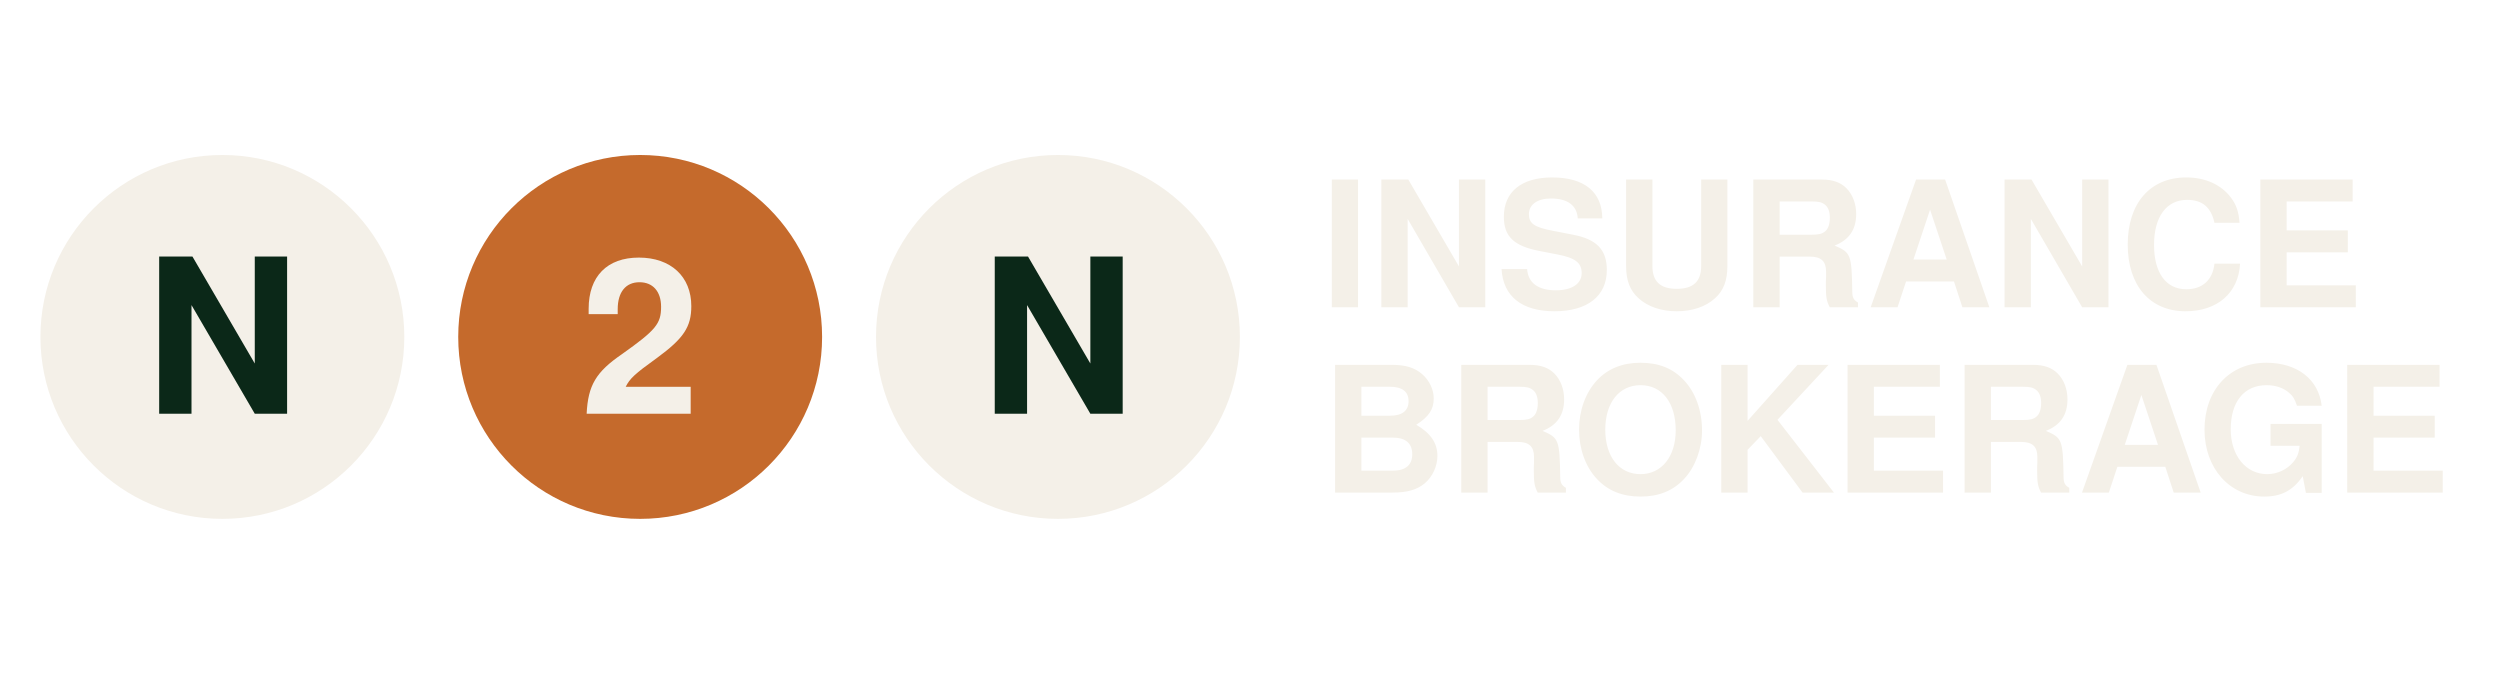
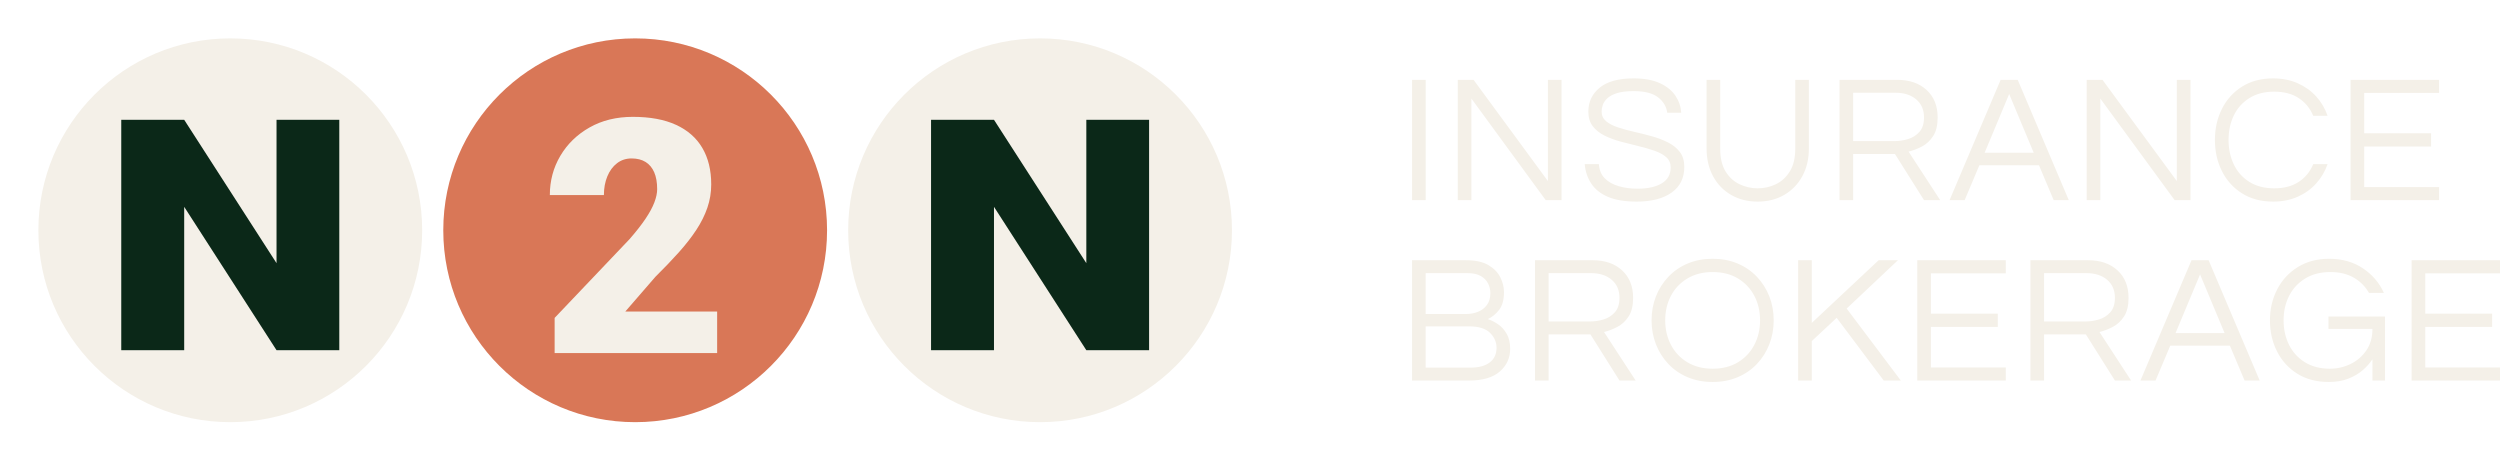
- <svg xmlns="http://www.w3.org/2000/svg" viewBox="0 0 371 100" role="img" aria-label="N2N Insurance Brokerage">
-   <circle cx="33" cy="50" r="27" fill="#F4F0E8" />
-   <circle cx="95" cy="50" r="27" fill="#C56A2C" />
-   <circle cx="157" cy="50" r="27" fill="#F4F0E8" />
-   <text x="33" y="61.4" text-anchor="middle" font-family="'Helvetica Neue', Helvetica, Arial, sans-serif" font-size="32" font-weight="700" letter-spacing="-1.5" fill="#0B2818">N</text>
-   <text x="95" y="61.4" text-anchor="middle" font-family="'Helvetica Neue', Helvetica, Arial, sans-serif" font-size="32" font-weight="700" fill="#F4F0E8">2</text>
-   <text x="157" y="61.4" text-anchor="middle" font-family="'Helvetica Neue', Helvetica, Arial, sans-serif" font-size="32" font-weight="700" letter-spacing="-1.5" fill="#0B2818">N</text>
-   <text x="196" y="45.6" font-family="'Helvetica Neue', Helvetica, Arial, sans-serif" font-size="26" font-weight="700" letter-spacing="0" fill="#F4F0E8">INSURANCE</text>
-   <text x="196" y="73.1" font-family="'Helvetica Neue', Helvetica, Arial, sans-serif" font-size="26" font-weight="700" letter-spacing="0" fill="#F4F0E8">BROKERAGE</text>
+ <svg xmlns="http://www.w3.org/2000/svg" viewBox="-20 -20 1302.8 240" width="1302.8" height="240" role="img" aria-label="N2N Insurance Brokerage">
+   <circle cx="100" cy="100" r="100" fill="#F4F0E8" />
+   <circle cx="311" cy="100" r="100" fill="#D97757" />
+   <circle cx="522" cy="100" r="100" fill="#F4F0E8" />
+   <g transform="translate(100,162.5) scale(1.133,1)">
+     <path fill="#0B2818" d="M50.142 -120.077V0.0H21.277L-21.195 -74.718V0.0H-50.142V-120.077H-21.195L21.277 -45.359V-120.077Z" />
+   </g>
+   <path fill="#F4F0E8" d="M353.717 142.329V164.0H269.033V145.663L308.041 104.655Q313.209 98.737 316.376 94.028Q319.543 89.319 321.002 85.485Q322.461 81.651 322.461 78.567Q322.461 73.316 320.919 69.773Q319.377 66.231 316.418 64.397Q313.459 62.564 309.125 62.564Q304.79 62.564 301.54 65.064Q298.289 67.565 296.497 71.899Q294.705 76.233 294.705 81.651H266.533Q266.533 70.482 271.992 61.23Q277.452 51.978 287.204 46.435Q296.956 40.893 309.791 40.893Q323.211 40.893 332.296 45.06Q341.381 49.228 346.007 57.104Q350.633 64.981 350.633 76.066Q350.633 82.401 348.632 88.235Q346.632 94.07 342.881 99.779Q339.13 105.489 333.754 111.49Q328.378 117.491 321.544 124.242L305.874 142.329Z" />
+   <g transform="translate(522,162.5) scale(1.133,1)">
+     <path fill="#0B2818" d="M50.142 -120.077V0.0H21.277L-21.195 -74.718V0.0H-50.142V-120.077H-21.195L21.277 -45.359V-120.077Z" />
+   </g>
+   <g transform="translate(671.2,-207.7)">
+     <path fill="#F4F0E8" d="M44.649 292.0V229.309H51.752V292.0ZM68.473 292.0V229.309H76.712L115.444 282.057V229.309H122.547V292.0H114.308L75.576 239.063V292.0ZM161.712 292.758Q152.431 292.758 146.655 290.248Q140.878 287.738 137.99 283.288Q135.101 278.837 134.628 273.249H142.014Q142.299 277.795 145.045 280.589Q147.791 283.382 152.289 284.708Q156.788 286.034 162.186 286.034Q170.14 286.034 174.781 283.24Q179.421 280.447 179.421 274.954Q179.421 271.639 177.101 269.603Q174.781 267.567 170.945 266.242Q167.11 264.916 162.564 263.827Q158.019 262.738 153.426 261.507Q148.833 260.276 144.997 258.382Q141.162 256.488 138.842 253.504Q136.522 250.521 136.522 245.881Q136.522 238.21 142.441 233.381Q148.359 228.551 160.102 228.551Q168.436 228.551 173.834 231.061Q179.232 233.57 181.93 237.642Q184.629 241.714 184.914 246.449H177.622Q177.053 241.714 172.887 238.447Q168.72 235.18 160.102 235.18Q154.799 235.18 151.484 236.222Q148.17 237.263 146.418 238.921Q144.666 240.578 144.05 242.377Q143.435 244.177 143.435 245.786Q143.435 248.911 145.755 250.853Q148.075 252.794 151.911 254.073Q155.746 255.351 160.386 256.393Q165.027 257.435 169.619 258.713Q174.212 259.991 178.048 261.933Q181.883 263.874 184.203 266.904Q186.523 269.935 186.523 274.67Q186.523 283.382 179.894 288.07Q173.265 292.758 161.712 292.758ZM224.742 292.758Q216.976 292.758 210.963 289.301Q204.949 285.844 201.54 279.594Q198.131 273.344 198.131 265.01V229.309H205.234V265.2Q205.234 272.492 208.027 277.037Q210.821 281.583 215.319 283.714Q219.817 285.844 224.742 285.844Q229.761 285.844 234.212 283.714Q238.663 281.583 241.504 277.037Q244.345 272.492 244.345 265.2V229.309H251.447V265.01Q251.447 273.249 248.038 279.5Q244.629 285.75 238.615 289.254Q232.602 292.758 224.742 292.758ZM267.411 292.0V229.309H297.431Q307.09 229.309 312.82 234.612Q318.549 239.915 318.549 248.911Q318.549 254.972 316.229 258.571Q313.909 262.169 310.405 264.016Q306.901 265.863 303.397 266.715L319.875 292.0H311.446L296.294 267.946H274.513V292.0ZM274.513 261.222H296.2Q299.609 261.222 303.113 260.181Q306.617 259.139 309.032 256.44Q311.446 253.741 311.446 248.911Q311.446 242.945 307.374 239.489Q303.302 236.032 296.579 236.032H274.513ZM324.759 292.0 351.369 229.309H360.271L386.882 292.0H379.022L371.351 273.818H340.289L332.619 292.0ZM343.036 267.283H368.605L355.82 236.695ZM396.217 292.0V229.309H404.456L443.188 282.057V229.309H450.29V292.0H442.051L403.319 239.063V292.0ZM493.338 292.758Q483.963 292.758 477.145 288.449Q470.326 284.14 466.68 276.848Q463.034 269.556 463.034 260.654Q463.034 251.752 466.68 244.461Q470.326 237.169 477.145 232.86Q483.963 228.551 493.338 228.551Q500.441 228.551 506.123 231.061Q511.805 233.57 515.782 237.926Q519.76 242.282 521.748 248.059H514.267Q511.9 242.282 506.786 238.873Q501.672 235.464 493.907 235.464Q486.331 235.464 480.98 238.826Q475.629 242.188 472.883 247.87Q470.137 253.552 470.137 260.654Q470.137 267.662 472.883 273.391Q475.629 279.121 480.98 282.483Q486.331 285.844 493.907 285.844Q501.672 285.844 506.786 282.435Q511.9 279.026 514.267 273.249H521.748Q519.76 278.931 515.782 283.335Q511.805 287.738 506.123 290.248Q500.441 292.758 493.338 292.758ZM533.735 292.0V229.309H579.854V236.127H540.837V257.15H575.687V264.063H540.837V285.182H579.854V292.0Z" />
+   </g>
+   <g transform="translate(687.1,-207.7)">
+     <path fill="#F4F0E8" d="M28.74 386.0V323.309H56.865Q64.252 323.309 68.561 325.865Q72.87 328.422 74.764 332.258Q76.658 336.093 76.658 339.881Q76.658 345.942 74.101 349.209Q71.544 352.476 68.229 353.991Q70.881 354.844 73.58 356.69Q76.279 358.537 78.078 361.662Q79.878 364.787 79.878 369.522Q79.878 376.53 74.527 381.265Q69.176 386.0 58.475 386.0ZM35.842 351.34H56.865Q60.18 351.34 63.068 350.203Q65.957 349.067 67.756 346.652Q69.555 344.237 69.555 340.449Q69.555 337.798 68.371 335.43Q67.188 333.063 64.583 331.548Q61.979 330.032 57.623 330.032H35.842ZM35.842 379.276H59.233Q65.673 379.276 69.224 376.577Q72.775 373.878 72.775 368.954Q72.775 364.503 69.366 361.141Q65.957 357.779 58.475 357.779H35.842ZM92.811 386.0V323.309H122.831Q132.49 323.309 138.22 328.612Q143.949 333.915 143.949 342.911Q143.949 348.972 141.629 352.571Q139.309 356.169 135.805 358.016Q132.301 359.863 128.797 360.715L145.275 386.0H136.846L121.694 361.946H99.913V386.0ZM99.913 355.222H121.6Q125.009 355.222 128.513 354.181Q132.017 353.139 134.432 350.44Q136.846 347.741 136.846 342.911Q136.846 336.945 132.774 333.489Q128.702 330.032 121.979 330.032H99.913ZM185.387 386.758Q178.285 386.758 172.413 384.295Q166.542 381.833 162.328 377.382Q158.113 372.931 155.841 367.107Q153.568 361.283 153.568 354.654Q153.568 347.931 155.841 342.154Q158.113 336.377 162.328 331.926Q166.542 327.475 172.413 325.013Q178.285 322.551 185.387 322.551Q192.49 322.551 198.361 325.013Q204.232 327.475 208.446 331.926Q212.661 336.377 214.933 342.154Q217.206 347.931 217.206 354.654Q217.206 361.283 214.933 367.107Q212.661 372.931 208.446 377.382Q204.232 381.833 198.361 384.295Q192.49 386.758 185.387 386.758ZM185.387 379.844Q193.058 379.844 198.598 376.483Q204.138 373.121 207.121 367.391Q210.104 361.662 210.104 354.654Q210.104 347.552 207.121 341.87Q204.138 336.188 198.598 332.826Q193.058 329.464 185.387 329.464Q177.811 329.464 172.224 332.826Q166.636 336.188 163.653 341.87Q160.67 347.552 160.67 354.654Q160.67 361.662 163.653 367.391Q166.636 373.121 172.224 376.483Q177.811 379.844 185.387 379.844ZM229.95 386.0V323.309H237.053V355.98L271.902 323.309H281.941L255.235 348.499L283.456 386.0H274.554L250.027 353.329L237.053 365.45V386.0ZM292.033 386.0V323.309H338.152V330.127H299.135V351.15H333.985V358.063H299.135V379.182H338.152V386.0ZM350.991 386.0V323.309H381.01Q390.67 323.309 396.399 328.612Q402.129 333.915 402.129 342.911Q402.129 348.972 399.808 352.571Q397.488 356.169 393.984 358.016Q390.48 359.863 386.977 360.715L403.454 386.0H395.026L379.874 361.946H358.093V386.0ZM358.093 355.222H379.779Q383.189 355.222 386.692 354.181Q390.196 353.139 392.611 350.44Q395.026 347.741 395.026 342.911Q395.026 336.945 390.954 333.489Q386.882 330.032 380.158 330.032H358.093ZM408.338 386.0 434.949 323.309H443.851L470.461 386.0H462.601L454.931 367.818H423.869L416.198 386.0ZM426.615 361.283H452.184L439.4 330.695ZM506.502 386.758Q496.937 386.758 490.071 382.449Q483.205 378.14 479.512 370.848Q475.819 363.556 475.819 354.654Q475.819 345.752 479.607 338.461Q483.395 331.169 490.355 326.86Q497.316 322.551 506.691 322.551Q516.824 322.551 524.258 327.523Q531.692 332.495 535.196 340.355H527.43Q524.589 335.336 519.523 332.4Q514.456 329.464 507.259 329.464Q499.683 329.464 494.191 332.826Q488.698 336.188 485.81 341.87Q482.921 347.552 482.921 354.654Q482.921 361.662 485.762 367.391Q488.603 373.121 494.049 376.483Q499.494 379.844 507.07 379.844Q512.752 379.844 517.818 377.382Q522.885 374.92 526.057 370.28Q529.23 365.639 529.23 359.105H506.312V352.666H535.764V386.0H529.23V374.92Q527.241 377.95 524.116 380.649Q520.991 383.348 516.587 385.053Q512.184 386.758 506.502 386.758ZM549.644 386.0V323.309H595.763V330.127H556.747V351.15H591.596V358.063H556.747V379.182H595.763V386.0Z" />
+   </g>
</svg>
